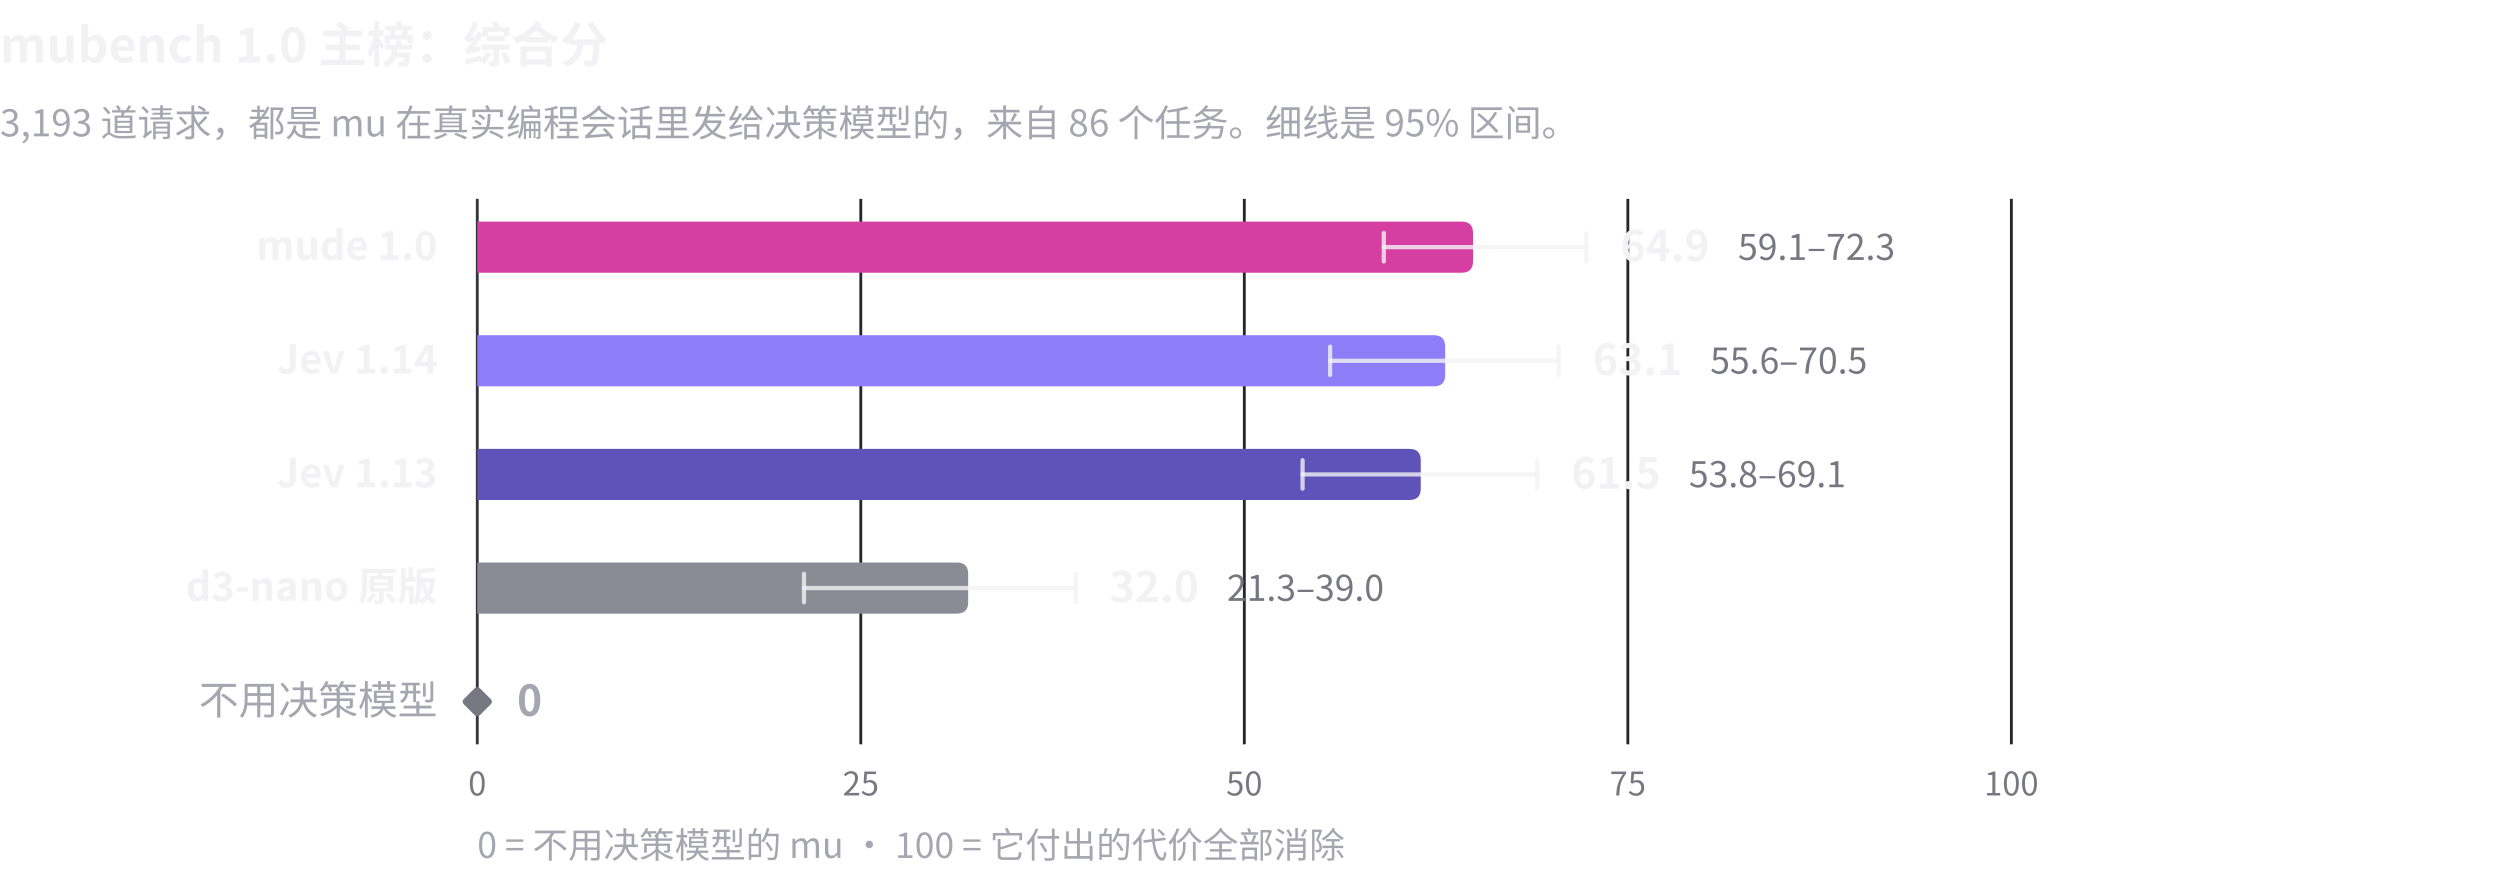
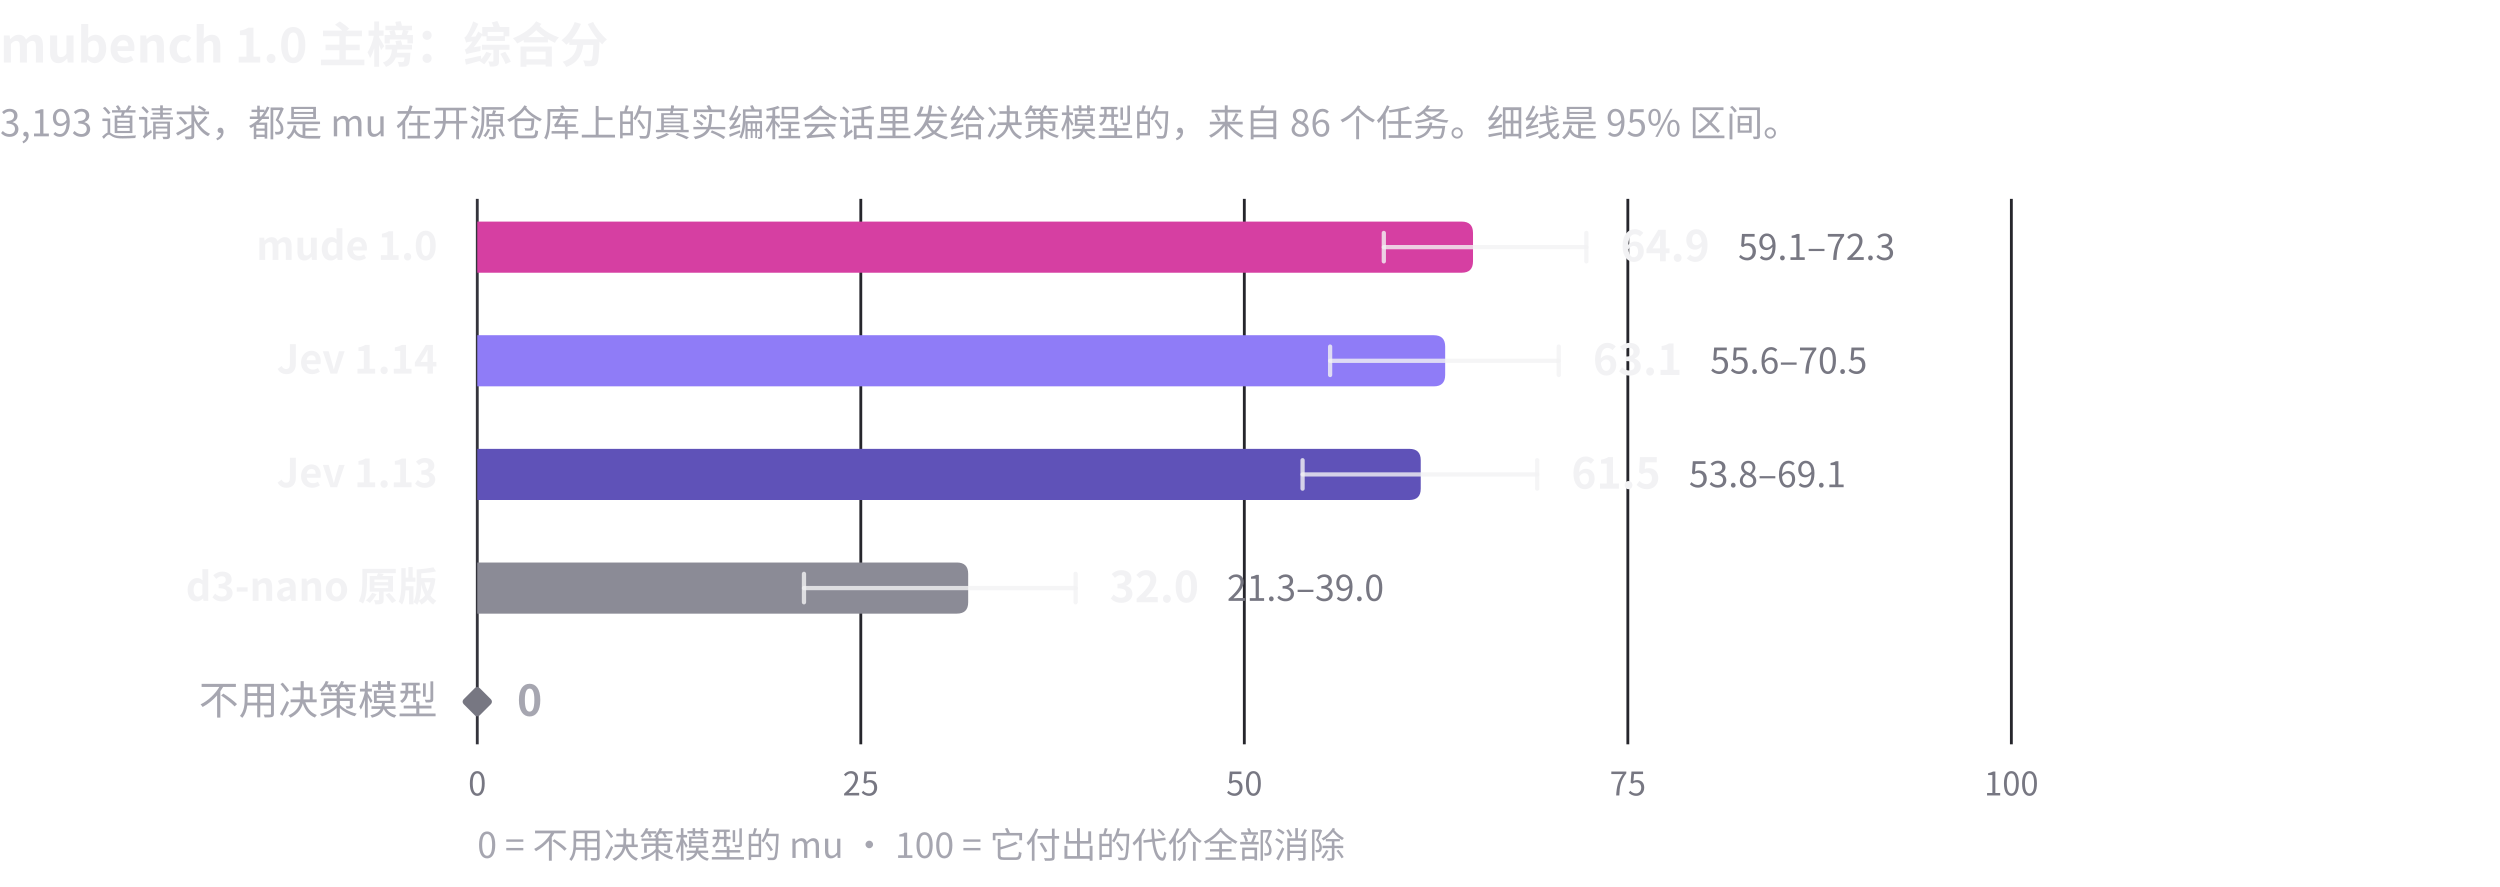
<svg xmlns="http://www.w3.org/2000/svg" width="880" height="312" viewBox="0 0 880 312" role="img" aria-labelledby="t d" font-family="-apple-system, BlinkMacSystemFont, &quot;Segoe UI&quot;, &quot;PingFang SC&quot;, &quot;Hiragino Sans GB&quot;, &quot;Noto Sans CJK SC&quot;, &quot;Noto Sans SC&quot;, &quot;Microsoft YaHei&quot;, &quot;Helvetica Neue&quot;, Arial, sans-serif">
  <text x="0" y="22" font-size="17" font-weight="650" fill="#f2f2f4">mubench 1.0 主榜：综合分</text>
-   <text x="0" y="48" font-size="13" fill="#a6a6b0">3,193 道请求，都是 mu 在真实编程会话里发给决策模型的，来自 86 个任务。细线是 95% 区间。</text>
+   <text x="0" y="48" font-size="13" fill="#a6a6b0">3,193 道请求，都是 mu 在开源仓库上的真实编程会话里发给决策模型的，来自 86 个任务。细线是 95% 区间。</text>
  <line x1="168" y1="70" x2="168" y2="262" stroke="#34343c" stroke-width="1" />
  <line x1="303" y1="70" x2="303" y2="262" stroke="#26262c" stroke-width="1" />
  <line x1="438" y1="70" x2="438" y2="262" stroke="#26262c" stroke-width="1" />
  <line x1="573" y1="70" x2="573" y2="262" stroke="#26262c" stroke-width="1" />
  <line x1="708" y1="70" x2="708" y2="262" stroke="#26262c" stroke-width="1" />
  <text x="154" y="91.5" font-size="14" font-weight="600" text-anchor="end" fill="#f2f2f4">mude 1.0</text>
  <path d="M168,78 H514.5 Q518.5,78 518.5,82 V92 Q518.5,96 514.5,96 H168 Z" fill="#d63fa2" />
  <line x1="487.1" y1="87" x2="558.4" y2="87" stroke="#f2f2f4" stroke-width="1.5" stroke-linecap="round" opacity="0.8" />
  <line x1="487.1" y1="82" x2="487.1" y2="92" stroke="#f2f2f4" stroke-width="1.5" stroke-linecap="round" opacity="0.8" />
  <line x1="558.4" y1="82" x2="558.4" y2="92" stroke="#f2f2f4" stroke-width="1.5" stroke-linecap="round" opacity="0.8" />
  <text x="570.4" y="92" font-size="15" font-weight="650" style="font-variant-numeric: tabular-nums" fill="#f2f2f4">64.9</text>
  <text x="611.8" y="91.5" font-size="12.5" style="font-variant-numeric: tabular-nums" fill="#777782">59.1–72.3</text>
  <text x="154" y="131.5" font-size="14" font-weight="600" text-anchor="end" fill="#f2f2f4">Jev 1.14</text>
  <path d="M168,118 H504.7 Q508.7,118 508.7,122 V132 Q508.7,136 504.7,136 H168 Z" fill="#8f7cf7" />
  <line x1="468.2" y1="127" x2="548.7" y2="127" stroke="#f2f2f4" stroke-width="1.5" stroke-linecap="round" opacity="0.8" />
  <line x1="468.2" y1="122" x2="468.2" y2="132" stroke="#f2f2f4" stroke-width="1.5" stroke-linecap="round" opacity="0.8" />
  <line x1="548.7" y1="122" x2="548.7" y2="132" stroke="#f2f2f4" stroke-width="1.5" stroke-linecap="round" opacity="0.8" />
  <text x="560.7" y="132" font-size="15" font-weight="650" style="font-variant-numeric: tabular-nums" fill="#f2f2f4">63.1</text>
  <text x="602" y="131.5" font-size="12.5" style="font-variant-numeric: tabular-nums" fill="#777782">55.6–70.5</text>
  <text x="154" y="171.5" font-size="14" font-weight="600" text-anchor="end" fill="#f2f2f4">Jev 1.13</text>
  <path d="M168,158 H496.1 Q500.1,158 500.1,162 V172 Q500.1,176 496.1,176 H168 Z" fill="#5f52b8" />
  <line x1="458.5" y1="167" x2="541.1" y2="167" stroke="#f2f2f4" stroke-width="1.5" stroke-linecap="round" opacity="0.8" />
  <line x1="458.5" y1="162" x2="458.5" y2="172" stroke="#f2f2f4" stroke-width="1.5" stroke-linecap="round" opacity="0.8" />
  <line x1="541.1" y1="162" x2="541.1" y2="172" stroke="#f2f2f4" stroke-width="1.5" stroke-linecap="round" opacity="0.8" />
  <text x="553.1" y="172" font-size="15" font-weight="650" style="font-variant-numeric: tabular-nums" fill="#f2f2f4">61.5</text>
  <text x="594.5" y="171.5" font-size="12.5" style="font-variant-numeric: tabular-nums" fill="#777782">53.8–69.1</text>
  <text x="154" y="211.5" font-size="14" font-weight="600" text-anchor="end" fill="#f2f2f4">d3-nano 原版</text>
  <path d="M168,198 H336.8 Q340.8,198 340.8,202 V212 Q340.8,216 336.8,216 H168 Z" fill="#8b8b96" />
  <line x1="283" y1="207" x2="378.6" y2="207" stroke="#f2f2f4" stroke-width="1.5" stroke-linecap="round" opacity="0.8" />
  <line x1="283" y1="202" x2="283" y2="212" stroke="#f2f2f4" stroke-width="1.5" stroke-linecap="round" opacity="0.8" />
  <line x1="378.6" y1="202" x2="378.6" y2="212" stroke="#f2f2f4" stroke-width="1.5" stroke-linecap="round" opacity="0.8" />
  <text x="390.6" y="212" font-size="15" font-weight="650" style="font-variant-numeric: tabular-nums" fill="#f2f2f4">32.0</text>
  <text x="431.9" y="211.5" font-size="12.5" style="font-variant-numeric: tabular-nums" fill="#777782">21.3–39.0</text>
  <text x="154" y="251.5" font-size="14" font-weight="500" text-anchor="end" fill="#a6a6b0">不用决策模型</text>
  <rect x="164" y="243" width="8" height="8" rx="1.2" fill="#777782" transform="rotate(45 168 247)" />
  <text x="182" y="252" font-size="15" font-weight="650" style="font-variant-numeric: tabular-nums" fill="#a6a6b0">0</text>
  <text x="168" y="280" font-size="11.5" text-anchor="middle" style="font-variant-numeric: tabular-nums" fill="#777782">0</text>
  <text x="303" y="280" font-size="11.5" text-anchor="middle" style="font-variant-numeric: tabular-nums" fill="#777782">25</text>
  <text x="438" y="280" font-size="11.5" text-anchor="middle" style="font-variant-numeric: tabular-nums" fill="#777782">50</text>
  <text x="573" y="280" font-size="11.5" text-anchor="middle" style="font-variant-numeric: tabular-nums" fill="#777782">75</text>
  <text x="708" y="280" font-size="11.5" text-anchor="middle" style="font-variant-numeric: tabular-nums" fill="#777782">100</text>
  <text x="168" y="302" font-size="12.5" fill="#a6a6b0">0 = 不用决策模型的 mu · 100 = 它付出的代价全部消除</text>
</svg>
